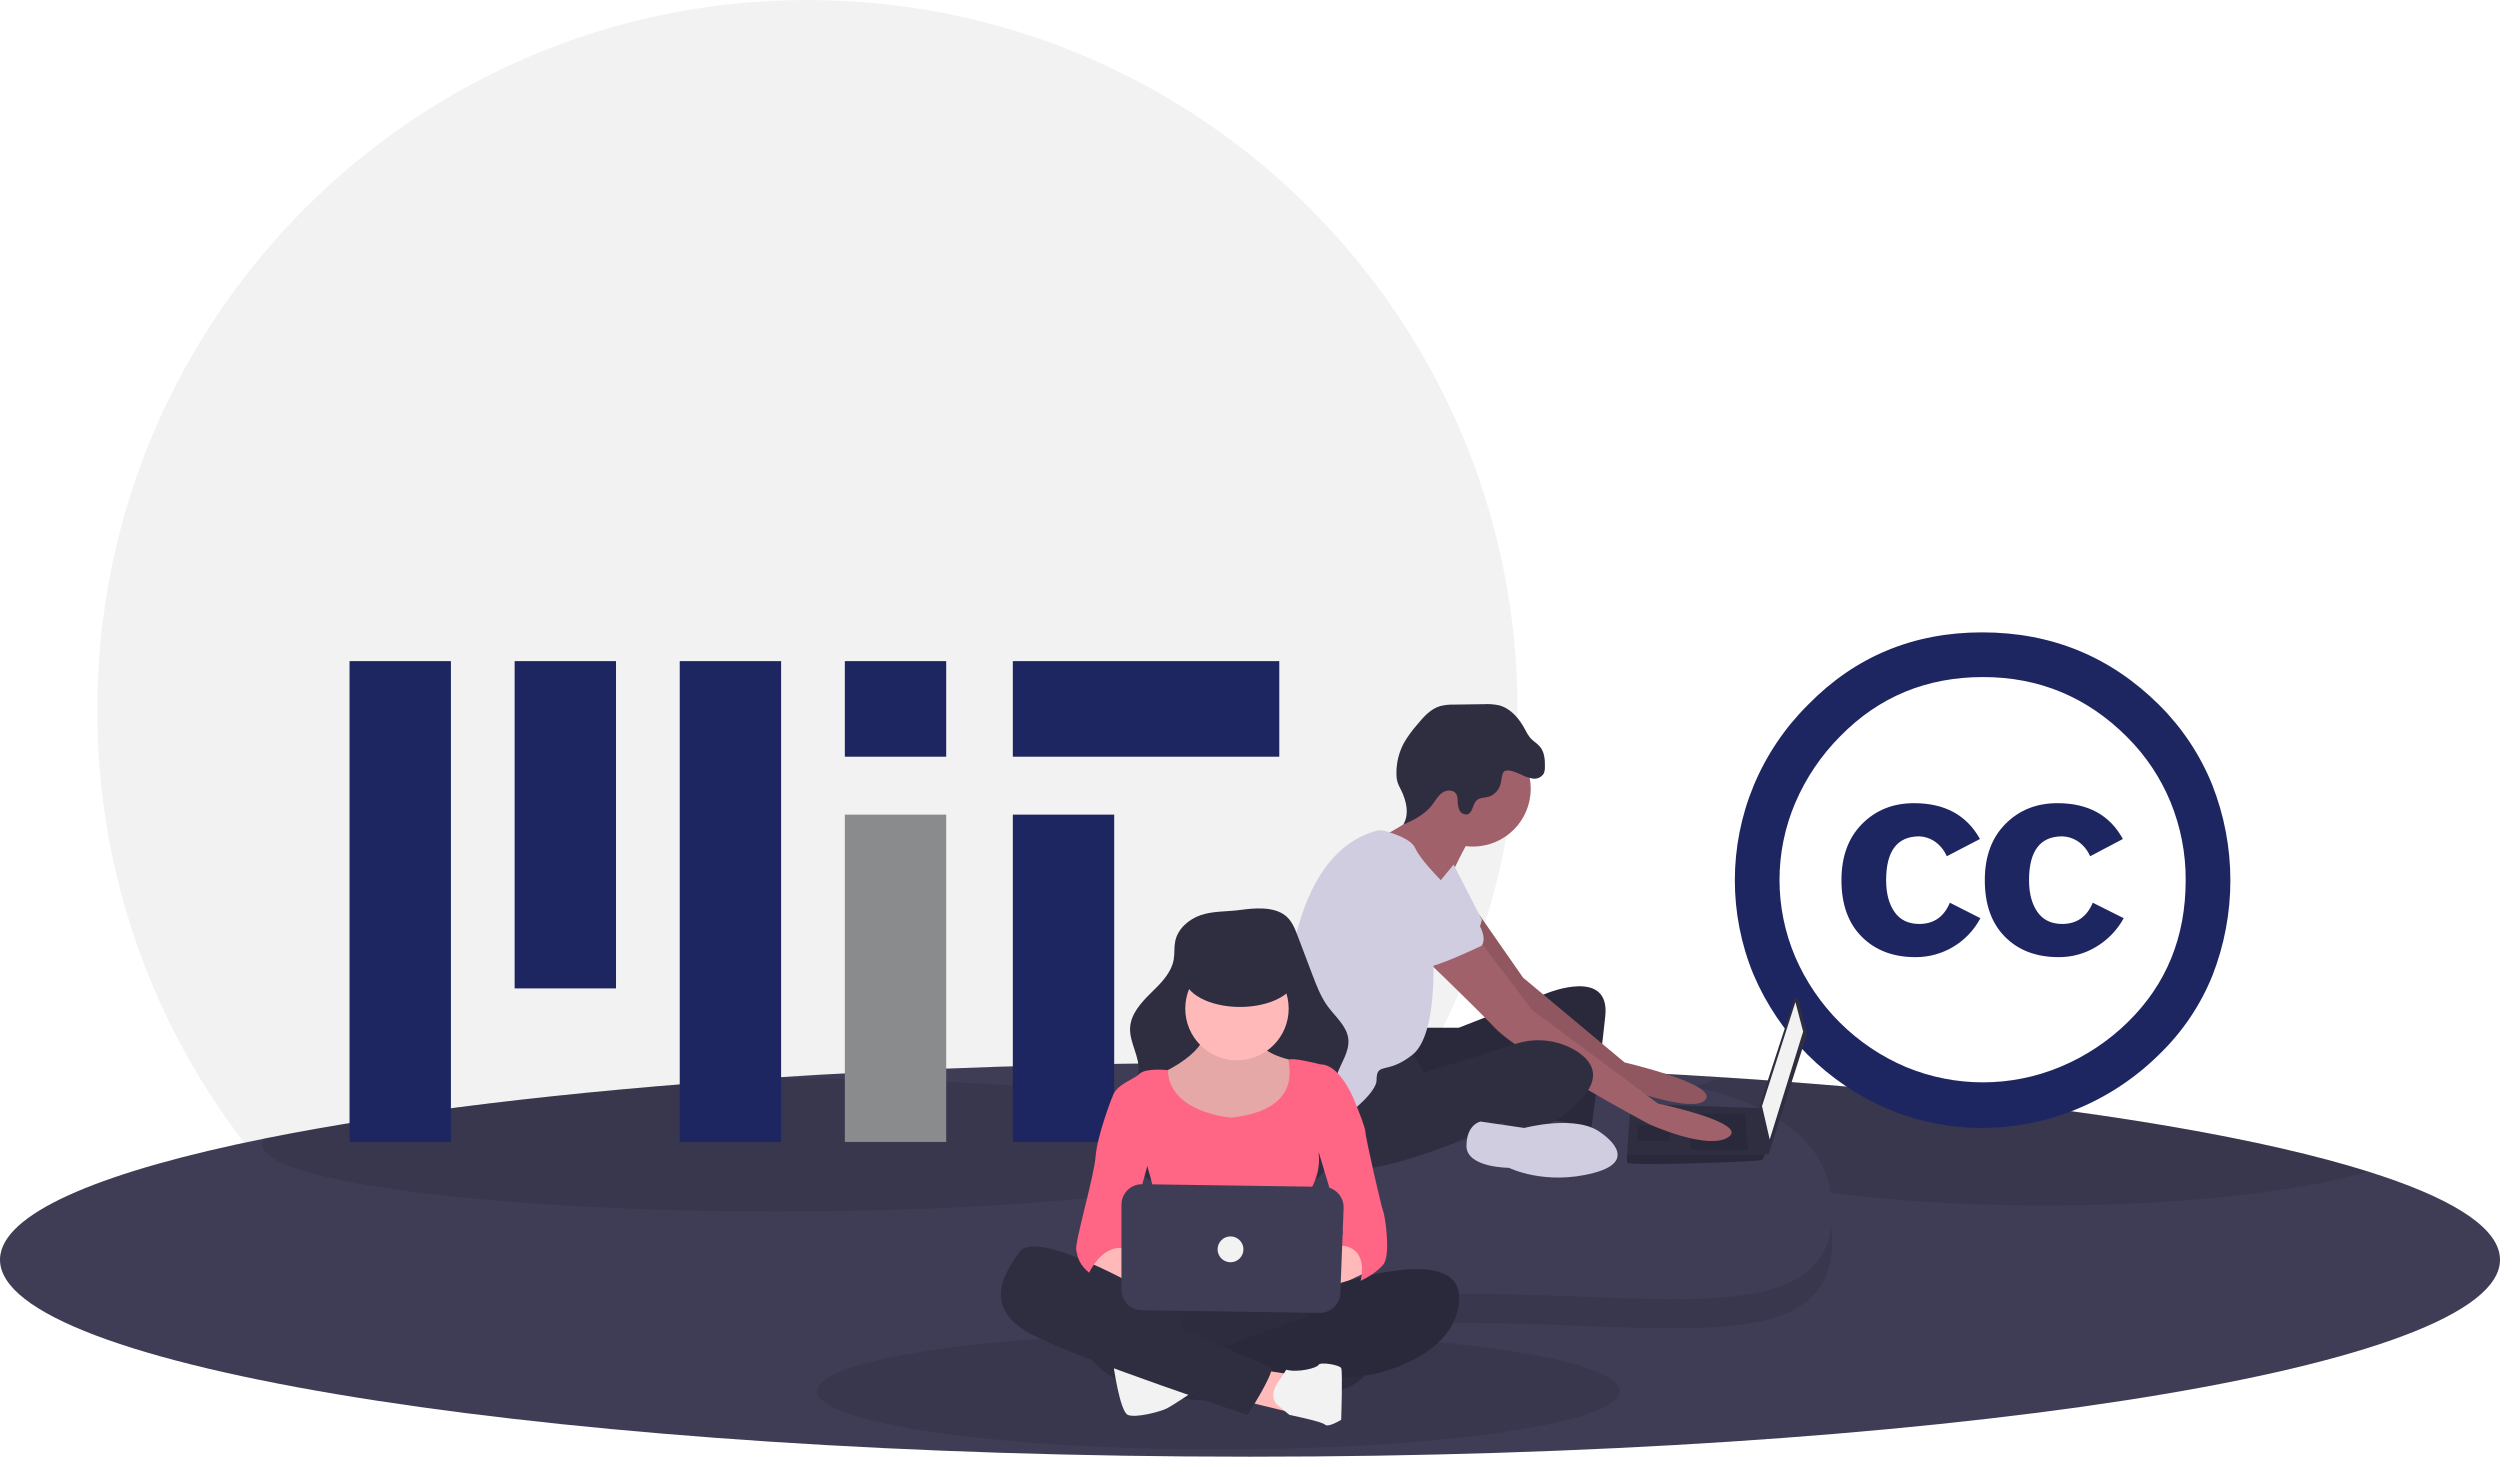
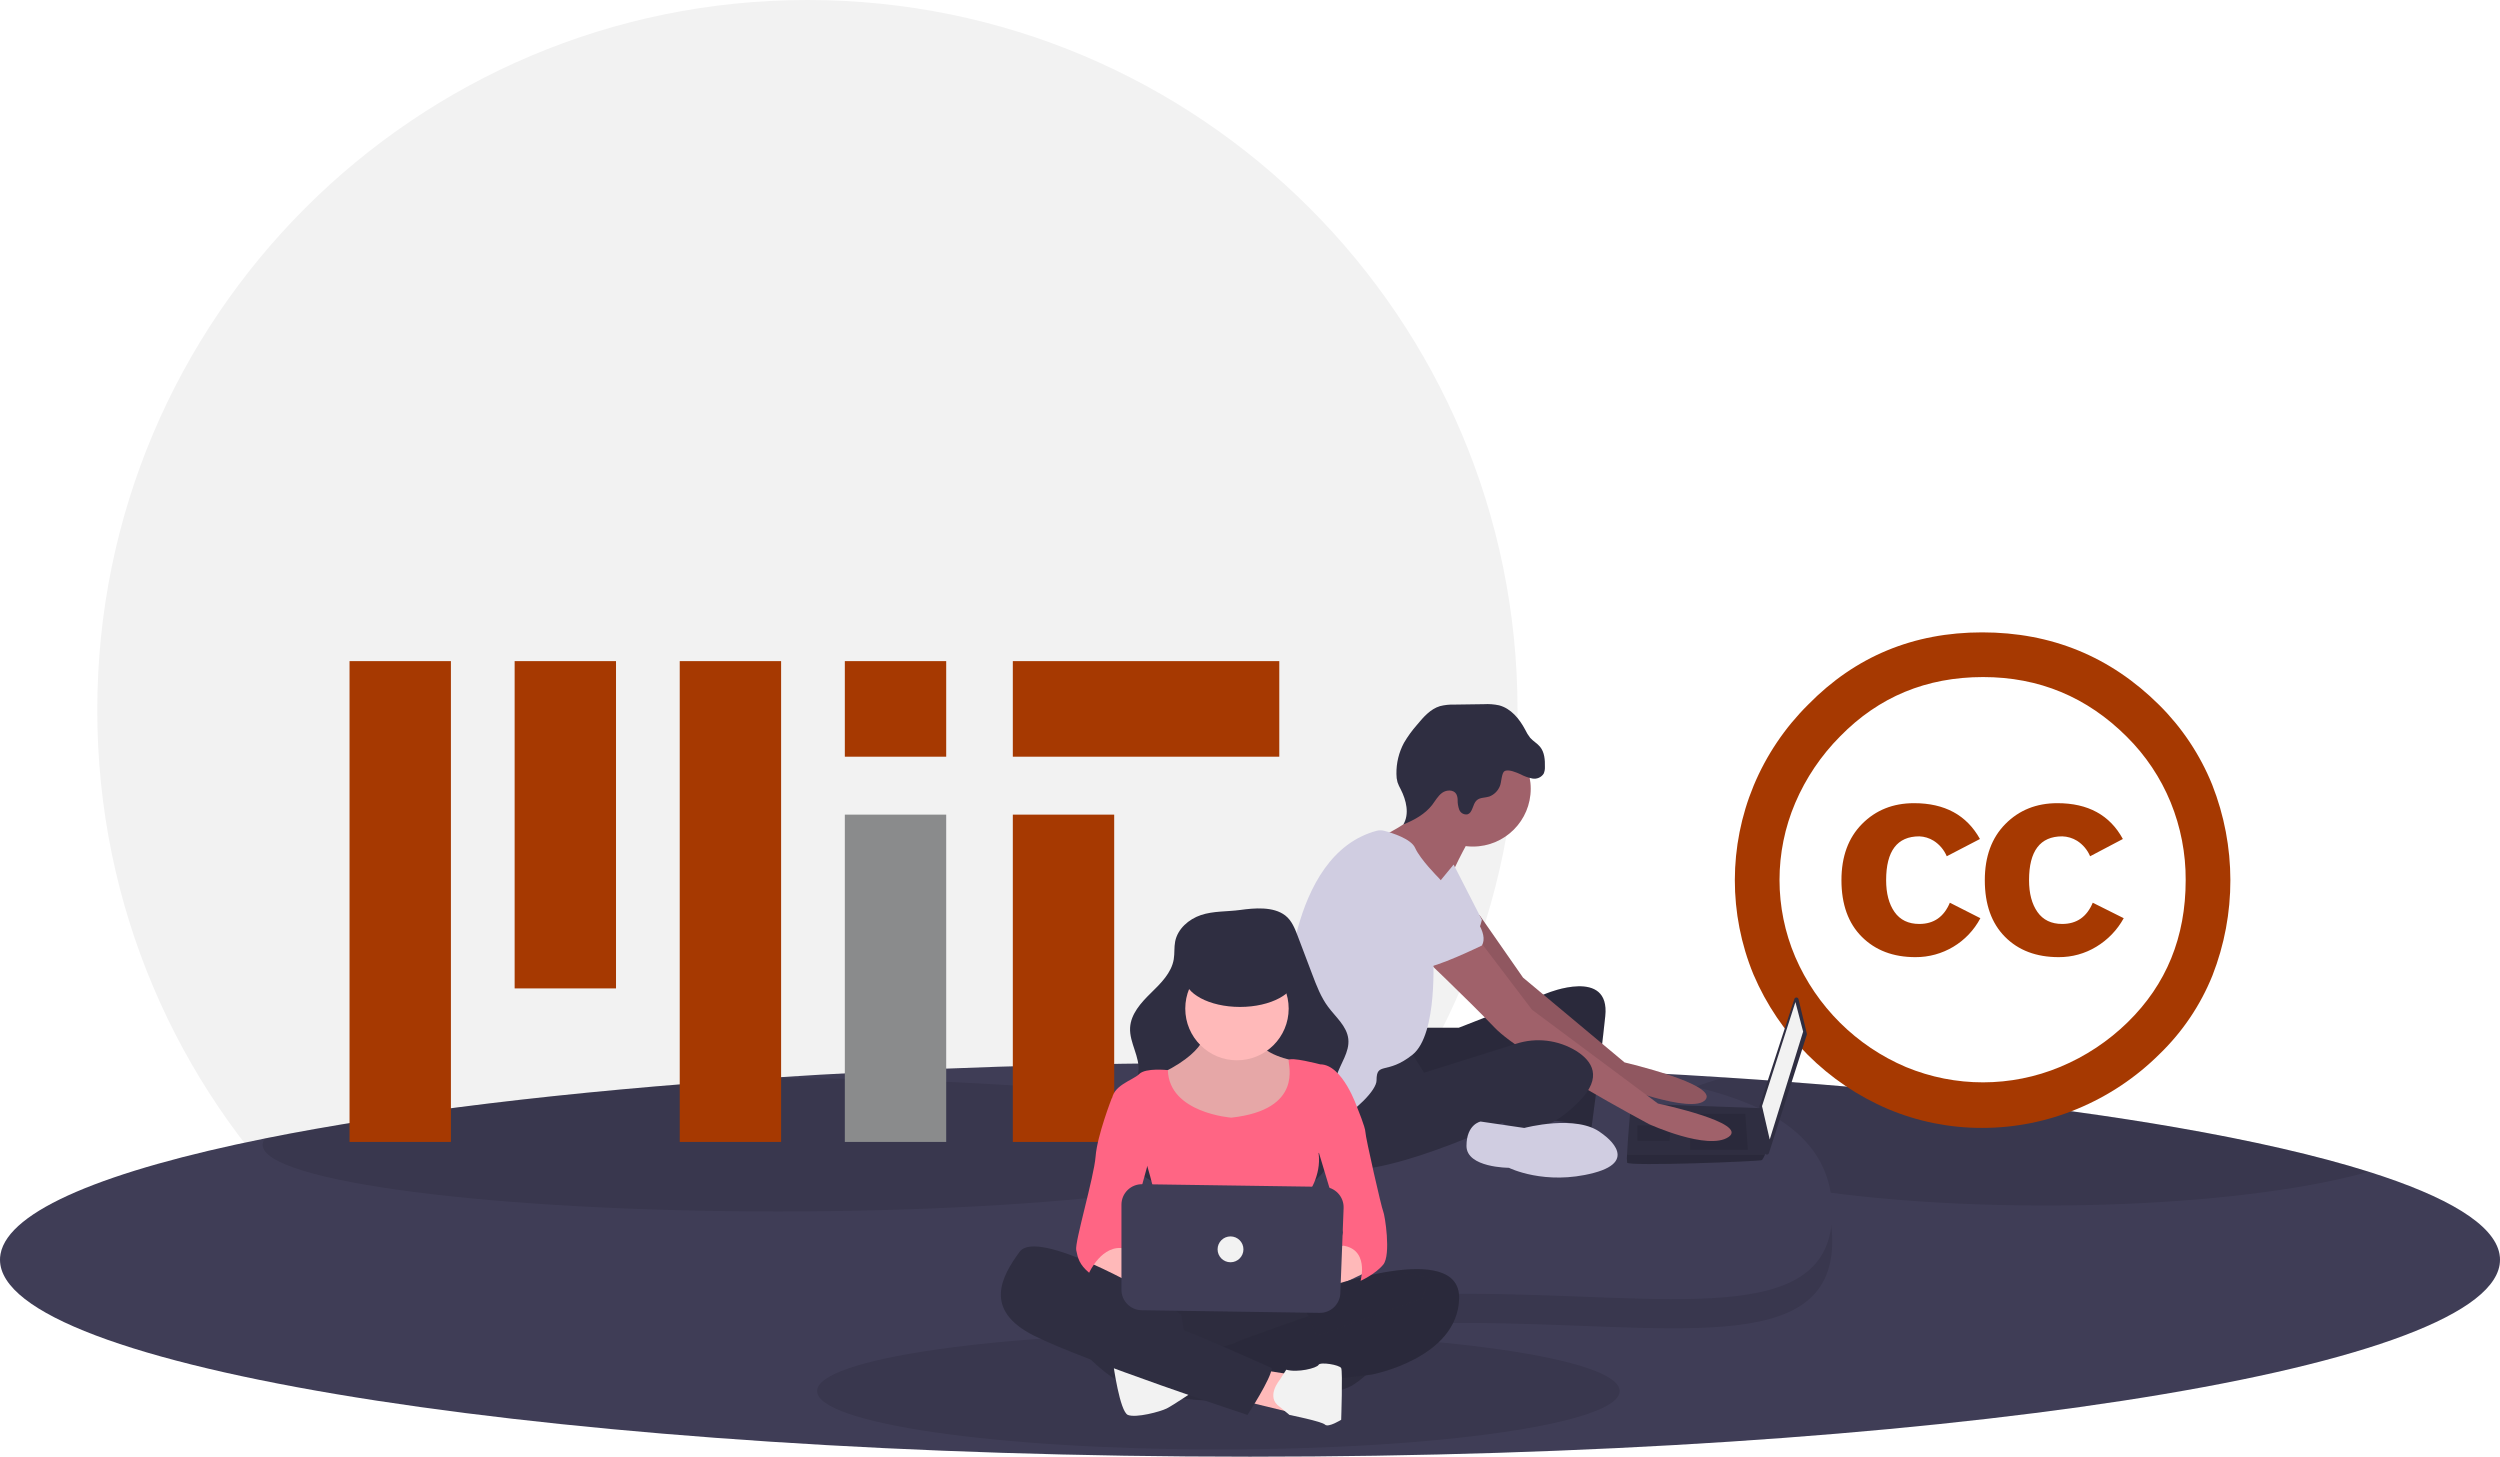
<svg xmlns="http://www.w3.org/2000/svg" id="a58ef234-55dd-4456-b368-278f056cc5c7" data-name="Layer 1" width="1028" height="598.997" viewBox="0 0 1028 598.997">
  <circle cx="332.005" cy="292.004" r="292.004" fill="#f2f2f2" />
  <path d="M1114,668.499a13.69,13.69,0,0,1-.17,2.12c-7.14,43.76-234.46,78.88-513.83,78.88s-506.69-35.12-513.83-78.88a13.675,13.675,0,0,1-.17-2.12c0-.2,0-.41.02-.61,0-.11.01-.21.01-.32a.489.489,0,0,0,.01-.12c.04-.45.1-.88.18-1.32,3.26-17.89,43.35-34.33,108.74-47.5,53.48-10.77,123.89-19.36,204.93-24.76,61.5-4.1,129.12-6.37,200.11-6.37,57.12,0,112.06,1.47,163.38,4.17h.02q16.11.855,31.74,1.87c71.33,4.62,134.63,11.69,185.63,20.54,31.37,5.45,58.1,11.58,79.19,18.22h.01c32.46,10.23,51.6,21.7,53.81,33.83.08.44.14.87.18,1.32a.487.487,0,0,0,.01.12c0,.11.01.21.01.32C1114,668.089,1114,668.299,1114,668.499Z" transform="translate(-86 -150.5013)" fill="#3f3d56" />
  <ellipse cx="501" cy="571.997" rx="165" ry="24" opacity="0.1" />
  <path d="M1059.96,632.299c-5.77,1.65-12.27,3.18-19.4,4.58-29.36,5.78-69.42,9.33-113.53,9.33-49.28,0-93.45-4.43-123.38-11.44-24.84-5.82-39.88-13.39-39.88-21.7,0-7.3,11.64-14.06,31.37-19.53,71.33,4.62,134.63,11.69,185.63,20.54C1012.14,619.529,1038.87,625.659,1059.96,632.299Z" transform="translate(-86 -150.5013)" opacity="0.1" />
  <path d="M618,621.249c0,15.13-94.92,27.4-212,27.4s-212-12.27-212-27.4a4.372,4.372,0,0,1,.96-2.62c53.48-10.77,123.89-19.36,204.93-24.76q3.045-.015,6.11-.01C523.08,593.859,618,606.119,618,621.249Z" transform="translate(-86 -150.5013)" opacity="0.1" />
-   <rect x="416.472" y="334.975" width="41.685" height="134.584" fill="#1d2660" />
-   <rect x="279.506" y="271.851" width="41.685" height="197.708" fill="#1d2660" />
-   <rect x="143.73" y="271.851" width="41.685" height="197.708" fill="#1d2660" />
-   <rect x="211.618" y="271.851" width="41.685" height="134.584" fill="#1d2660" />
-   <rect x="347.393" y="271.851" width="41.685" height="39.303" fill="#1d2660" />
+   <rect x="416.472" y="334.975" width="41.685" height="134.584" fill="#a63901" />
+   <rect x="279.506" y="271.851" width="41.685" height="197.708" fill="#a63901" />
+   <rect x="143.73" y="271.851" width="41.685" height="197.708" fill="#a63901" />
+   <rect x="211.618" y="271.851" width="41.685" height="134.584" fill="#a63901" />
+   <rect x="347.393" y="271.851" width="41.685" height="39.303" fill="#a63901" />
  <rect x="347.393" y="334.975" width="41.685" height="134.584" fill="#8a8b8c" />
-   <rect x="416.472" y="271.851" width="109.573" height="39.303" fill="#1d2660" />
-   <path d="M901.062,410.53q42.748,0,72.774,29.839A97.983,97.983,0,0,1,995.668,473.208a107.346,107.346,0,0,1,.096,78.409,93.533,93.533,0,0,1-21.739,32.294,104.704,104.704,0,0,1-33.841,22.561,101.425,101.425,0,0,1-39.114,7.823,99.015,99.015,0,0,1-38.662-7.734A104.845,104.845,0,0,1,807.007,551.165a101.764,101.764,0,0,1,.089-77.594A102.307,102.307,0,0,1,829.565,440.185Q858.674,410.537,901.062,410.53Zm.369,18.377q-34.93,0-58.768,24.379A87.595,87.595,0,0,0,824.197,480.668a80.789,80.789,0,0,0,0,63.311,86.249,86.249,0,0,0,45.577,45.31,82.687,82.687,0,0,0,63.41-.089,87.995,87.995,0,0,0,27.741-18.374q23.831-23.287,23.828-58.405a83.659,83.659,0,0,0-6.186-32.02,81.465,81.465,0,0,0-18.002-26.929Q935.989,428.909,901.431,428.908Zm-1.277,66.591-13.649,7.097a14.006,14.006,0,0,0-5.365-6.368,12.087,12.087,0,0,0-5.916-1.818q-13.64,0-13.646,18.011,0,8.186,3.454,13.095,3.458,4.914,10.192,4.916,8.916,0,12.557-8.733l12.551,6.368a29.99,29.99,0,0,1-26.745,16.012q-13.644,0-22.016-8.37-8.367-8.367-8.367-23.284,0-14.557,8.46-23.105,8.458-8.549,21.38-8.552Q891.97,480.757,900.155,495.498Zm58.765,0-13.465,7.097a13.992,13.992,0,0,0-5.368-6.368,12.373,12.373,0,0,0-6.094-1.818q-13.644,0-13.649,18.011,0,8.186,3.458,13.095,3.453,4.914,10.192,4.916,8.907,0,12.548-8.733l12.735,6.368a31.277,31.277,0,0,1-11.274,11.736,29.398,29.398,0,0,1-15.464,4.276q-13.831,0-22.099-8.37-8.291-8.367-8.284-23.284,0-14.557,8.463-23.105,8.453-8.549,21.373-8.552Q950.912,480.757,958.919,495.498Z" transform="translate(-86 -150.5013)" fill="#1d2660" />
+   <rect x="416.472" y="271.851" width="109.573" height="39.303" fill="#a63901" />
+   <path d="M901.062,410.53q42.748,0,72.774,29.839A97.983,97.983,0,0,1,995.668,473.208a107.346,107.346,0,0,1,.096,78.409,93.533,93.533,0,0,1-21.739,32.294,104.704,104.704,0,0,1-33.841,22.561,101.425,101.425,0,0,1-39.114,7.823,99.015,99.015,0,0,1-38.662-7.734A104.845,104.845,0,0,1,807.007,551.165a101.764,101.764,0,0,1,.089-77.594A102.307,102.307,0,0,1,829.565,440.185Q858.674,410.537,901.062,410.53Zm.369,18.377q-34.93,0-58.768,24.379A87.595,87.595,0,0,0,824.197,480.668a80.789,80.789,0,0,0,0,63.311,86.249,86.249,0,0,0,45.577,45.31,82.687,82.687,0,0,0,63.41-.089,87.995,87.995,0,0,0,27.741-18.374q23.831-23.287,23.828-58.405a83.659,83.659,0,0,0-6.186-32.02,81.465,81.465,0,0,0-18.002-26.929Q935.989,428.909,901.431,428.908Zm-1.277,66.591-13.649,7.097a14.006,14.006,0,0,0-5.365-6.368,12.087,12.087,0,0,0-5.916-1.818q-13.64,0-13.646,18.011,0,8.186,3.454,13.095,3.458,4.914,10.192,4.916,8.916,0,12.557-8.733l12.551,6.368a29.99,29.99,0,0,1-26.745,16.012q-13.644,0-22.016-8.37-8.367-8.367-8.367-23.284,0-14.557,8.46-23.105,8.458-8.549,21.38-8.552Q891.97,480.757,900.155,495.498Zm58.765,0-13.465,7.097a13.992,13.992,0,0,0-5.368-6.368,12.373,12.373,0,0,0-6.094-1.818q-13.644,0-13.649,18.011,0,8.186,3.458,13.095,3.453,4.914,10.192,4.916,8.907,0,12.548-8.733l12.735,6.368a31.277,31.277,0,0,1-11.274,11.736,29.398,29.398,0,0,1-15.464,4.276q-13.831,0-22.099-8.37-8.291-8.367-8.284-23.284,0-14.557,8.463-23.105,8.453-8.549,21.373-8.552Q950.912,480.757,958.919,495.498Z" transform="translate(-86 -150.5013)" fill="#a63901" />
  <path d="M839.417,660.837c0,48.737-67.934,33.663-151.113,33.663s-150.104,15.075-150.104-33.663,67.925-59.337,151.104-59.337S839.417,612.099,839.417,660.837Z" transform="translate(-86 -150.5013)" opacity="0.1" />
  <path d="M839.417,648.837c0,48.737-67.934,33.663-151.113,33.663s-150.104,15.075-150.104-33.663,67.925-59.337,151.104-59.337S839.417,600.099,839.417,648.837Z" transform="translate(-86 -150.5013)" fill="#3f3d56" />
  <path d="M825.542,561.343l3.434,14.164a.885.885,0,0,1-.017.478l-15.575,48.673a.885.885,0,0,1-1.722-.17l-2.155-18.961a.885.885,0,0,1,.038-.374l14.297-43.876A.885.885,0,0,1,825.542,561.343Z" transform="translate(-86 -150.5013)" fill="#2f2e41" />
  <polygon points="738.278 412.038 741.449 424.19 727.711 468.572 724.541 454.835 738.278 412.038" fill="#f2f2f2" />
  <path d="M755.064,628.584c.528,1.585,54.949-.528,55.477-1.057a11.469,11.469,0,0,0,1.162-2.113c.497-1.057.951-2.113.951-2.113l-2.113-17.108L756.649,604.279s-1.347,14.498-1.622,21.134A15.853,15.853,0,0,0,755.064,628.584Z" transform="translate(-86 -150.5013)" fill="#2f2e41" />
  <polygon points="717.673 458.005 718.729 472.799 694.953 472.799 694.953 458.005 717.673 458.005" opacity="0.1" />
  <polygon points="687.028 462.76 687.17 462.732 686.5 469.1 673.291 469.1 673.291 462.76 687.028 462.76" opacity="0.1" />
  <path d="M755.064,628.584c.528,1.585,54.949-.528,55.477-1.057a11.469,11.469,0,0,0,1.162-2.113H755.027A15.853,15.853,0,0,0,755.064,628.584Z" transform="translate(-86 -150.5013)" opacity="0.1" />
  <path d="M671.055,573.106h14.794l36.457-14.266s25.889-10.567,23.776,9.51S740.27,615.375,740.27,615.375s-11.624-5.284-17.964-3.698-2.113-32.23-2.113-32.23-51.779,24.833-56.534,21.663-5.812-25.361-5.812-25.361Z" transform="translate(-86 -150.5013)" fill="#2f2e41" />
  <path d="M671.055,573.106h14.794l36.457-14.266s25.889-10.567,23.776,9.51S740.27,615.375,740.27,615.375s-11.624-5.284-17.964-3.698-2.113-32.23-2.113-32.23-51.779,24.833-56.534,21.663-5.812-25.361-5.812-25.361Z" transform="translate(-86 -150.5013)" opacity="0.1" />
  <path d="M694.363,526.777l17.904,25.723,41.74,34.871s38.57,8.982,33.286,15.322-37.513-6.34-37.513-6.34S701.7,561.483,700.115,558.841s-19.021-27.474-19.021-27.474Z" transform="translate(-86 -150.5013)" fill="#a0616a" />
  <path d="M694.363,526.777l17.904,25.723,41.74,34.871s38.57,8.982,33.286,15.322-37.513-6.34-37.513-6.34S701.7,561.483,700.115,558.841s-19.021-27.474-19.021-27.474Z" transform="translate(-86 -150.5013)" opacity="0.1" />
  <circle cx="605.661" cy="324.331" r="23.776" fill="#a0616a" />
  <path d="M690.076,495.967s-7.925,13.737-9.51,21.134-23.776-14.794-23.776-14.794l-2.906-7.661s20.87-9.775,19.285-17.7S690.076,495.967,690.076,495.967Z" transform="translate(-86 -150.5013)" fill="#a0616a" />
  <path d="M683.736,506.005l11.624,22.719s-2.642,11.095-6.869,12.152-22.191-13.737-22.191-13.737Z" transform="translate(-86 -150.5013)" fill="#d0cde1" />
  <path d="M694.303,537.178l21.663,28.531,51.779,38.57s37.513,7.925,29.06,13.737-32.758-5.284-32.758-5.284-52.307-28.003-63.403-39.627-31.701-31.173-31.701-31.173Z" transform="translate(-86 -150.5013)" fill="#a0616a" />
  <path d="M665.244,581.56l6.34,10.039,37.839-11.905a29.751,29.751,0,0,1,24.771,2.989c6.604,4.161,10.831,10.765,1.321,20.54-19.021,19.549-31.701,8.982-31.701,8.982s-63.931,30.116-74.498,15.322-11.095-22.191-11.095-22.191S658.903,579.975,665.244,581.56Z" transform="translate(-86 -150.5013)" fill="#2f2e41" />
  <path d="M744.497,616.432s16.907,11.095-3.17,16.379-34.871-2.113-34.871-2.113-17.436,0-17.436-8.982,5.812-10.039,5.812-10.039l17.964,2.642S734.458,608.506,744.497,616.432Z" transform="translate(-86 -150.5013)" fill="#d0cde1" />
  <path d="M711.166,468.851a17.728,17.728,0,0,0,4.982,1.785,4.548,4.548,0,0,0,4.595-1.969,6.181,6.181,0,0,0,.522-2.795c.064-2.901-.146-6.038-1.985-8.283-1.17-1.429-2.878-2.33-4.089-3.724a17.598,17.598,0,0,1-2.067-3.378c-2.356-4.424-5.843-8.676-10.69-9.951a23.183,23.183,0,0,0-6.24-.477l-12.206.172a21.251,21.251,0,0,0-5.872.632c-3.929,1.188-6.789,4.492-9.409,7.651a47.851,47.851,0,0,0-5.396,7.448,26.133,26.133,0,0,0-3.098,12.804,11.98,11.98,0,0,0,.439,3.388,18.801,18.801,0,0,0,1.332,2.925c2.289,4.496,3.648,10.112,1.07,14.449,4.478-1.829,8.909-4.228,11.863-8.058,1.321-1.714,2.358-3.72,4.119-4.977s4.631-1.367,5.761.479a5.163,5.163,0,0,1,.583,2.418,11.084,11.084,0,0,0,.668,4.081,3.058,3.058,0,0,0,3.322,1.896c2.3-.648,2.08-4.179,3.852-5.782,1.346-1.218,3.422-.985,5.15-1.538a7.643,7.643,0,0,0,4.387-4.321c.655-1.468.645-5.31,1.884-6.105C706.194,466.625,709.726,468.21,711.166,468.851Z" transform="translate(-86 -150.5013)" fill="#2f2e41" />
  <path d="M651.996,492.139a6.271,6.271,0,0,1,3.264.008c3.392.911,10.995,3.321,12.625,6.989,2.113,4.755,9.51,12.152,9.51,12.152s10.039,10.039,7.925,16.907-10.039,14.794-10.039,14.794,2.113,32.758-8.454,41.212-14.794,2.642-14.794,10.567-32.758,32.758-39.098,17.436c0,0,3.17-28.531,2.113-38.57C614.008,563.741,615.533,502.011,651.996,492.139Z" transform="translate(-86 -150.5013)" fill="#d0cde1" />
  <path d="M668.942,505.477s32.23,23.776,26.418,33.815c0,0-19.549,9.51-23.776,8.982s-20.606-19.021-24.833-20.606S640.411,497.552,668.942,505.477Z" transform="translate(-86 -150.5013)" fill="#d0cde1" />
  <path d="M579.811,526.783c-5.013,1.693-9.554,5.652-10.58,10.843-.476,2.406-.184,4.907-.585,7.327-.929,5.612-5.334,9.897-9.396,13.878s-8.258,8.606-8.555,14.286c-.325,6.22,4.186,12.047,3.406,18.226-.907,7.179-8.489,11.831-10.364,18.82-1.252,4.667.282,9.694,2.805,13.815,4.809,7.852,13.028,13.183,21.781,16.041s18.075,3.459,27.282,3.556c11.211.117,23.383-.845,31.806-8.244a25.48,25.48,0,0,0,8.459-16.588c.8-8.571-2.777-17.426-.31-25.673,1.553-5.19,5.447-9.93,4.866-15.316-.568-5.266-5.168-8.999-8.323-13.253-2.946-3.972-4.734-8.663-6.486-13.288l-5.995-15.824c-1.178-3.111-2.473-6.382-5.099-8.424-4.917-3.822-12.822-3.071-18.572-2.283C590.619,525.412,584.94,525.051,579.811,526.783Z" transform="translate(-86 -150.5013)" fill="#2f2e41" />
  <path d="M581.688,572.877s2.657,8.637-17.274,18.602,1.993,20.595,1.993,20.595l23.253,5.315s23.917-3.322,26.575-7.308,7.308-17.274,5.979-19.267a31.061,31.061,0,0,0-3.322-3.986s-15.945-2.657-15.281-9.966S581.688,572.877,581.688,572.877Z" transform="translate(-86 -150.5013)" fill="#ffb9b9" />
  <path d="M581.688,572.877s2.657,8.637-17.274,18.602,1.993,20.595,1.993,20.595l23.253,5.315s23.917-3.322,26.575-7.308,7.308-17.274,5.979-19.267a31.061,31.061,0,0,0-3.322-3.986s-15.945-2.657-15.281-9.966S581.688,572.877,581.688,572.877Z" transform="translate(-86 -150.5013)" opacity="0.1" />
  <circle cx="508.643" cy="414.736" r="21.26" fill="#ffb9b9" />
  <path d="M592.318,610.082s-25.604-1.872-26.089-19.539c0,0-9.122-1.057-11.78,1.601s-11.294,4.651-11.294,11.294,14.616,26.575,14.616,26.575,7.972,26.575,4.651,31.225-3.986,16.609-3.986,16.609,33.218-2.657,38.533,0,26.575,2.657,27.904,0-1.329-35.876-1.329-35.876,5.979-7.972,4.651-17.274L644.139,606.096s-5.979-17.938-15.281-17.938c0,0-12.623-3.322-12.955-1.661S622.215,606.76,592.318,610.082Z" transform="translate(-86 -150.5013)" fill="#ff6584" />
  <path d="M532.525,668.547s5.979,9.301,21.26,11.294,17.938-3.322,16.609-4.651-17.274-7.308-17.274-7.308l-9.301-7.308Z" transform="translate(-86 -150.5013)" fill="#ffb9b9" />
  <path d="M641.481,660.574l-17.274,9.966s-22.589-1.329-13.952,5.315,24.582,3.986,24.582,3.986l15.281-7.308Z" transform="translate(-86 -150.5013)" fill="#ffb9b9" />
  <path d="M555.113,677.848s-15.945,39.198,3.322,45.177,72.416,4.651,84.375-3.322,15.281-18.602,13.287-21.924-15.281-12.623-24.582-13.287S555.113,677.848,555.113,677.848Z" transform="translate(-86 -150.5013)" fill="#2f2e41" />
  <path d="M555.113,677.848s-15.945,39.198,3.322,45.177,72.416,4.651,84.375-3.322,15.281-18.602,13.287-21.924-15.281-12.623-24.582-13.287S555.113,677.848,555.113,677.848Z" transform="translate(-86 -150.5013)" opacity="0.05" />
  <path d="M630.378,680.283s56.281-20.373,55.617,4.208-35.876,31.225-35.876,31.225l-10.63,1.329-58.465,1.993s1.993-10.63-2.657-11.959c0,0,15.281-3.986,15.945-4.651s38.533-13.952,41.191-14.616,10.63-5.979,16.609-5.315c0,0,6.644-5.315,13.952-3.986l-20.595,1.329Z" transform="translate(-86 -150.5013)" fill="#2f2e41" />
  <path d="M630.378,680.283s56.281-20.373,55.617,4.208-35.876,31.225-35.876,31.225l-10.63,1.329-58.465,1.993s1.993-10.63-2.657-11.959c0,0,15.281-3.986,15.945-4.651s38.533-13.952,41.191-14.616,10.63-5.979,16.609-5.315c0,0,6.644-5.315,13.952-3.986l-20.595,1.329Z" transform="translate(-86 -150.5013)" opacity="0.1" />
  <polygon points="534.434 533.081 541.53 549.271 584.714 533.99 588.036 525.354 576.741 523.36 554.035 527.347 544.187 530.004 534.434 533.081" fill="#2f2e41" />
  <polygon points="534.434 533.081 541.53 549.271 584.714 533.99 588.036 525.354 576.741 523.36 554.035 527.347 544.187 530.004 534.434 533.081" opacity="0.1" />
  <path d="M528.538,703.094s12.623,15.945,27.239,19.931,22.589-1.329,22.589-1.329L573.716,703.094l-1.993-11.959L563.086,685.156l-17.274-7.972-20.595-6.644s-8.637-1.329-8.637,0,7.972,21.26,7.972,21.26Z" transform="translate(-86 -150.5013)" fill="#2f2e41" />
  <path d="M543.819,711.731s2.657,19.267,5.979,20.595,13.287-1.329,15.945-2.657,11.691-7.459,11.691-7.459S545.812,710.402,543.819,711.731Z" transform="translate(-86 -150.5013)" fill="#f2f2f2" />
  <polygon points="518.277 563.223 530.9 565.216 529.571 580.496 511.964 576.22 518.277 563.223" fill="#ffb9b9" />
  <path d="M612.186,717.977s-5.916,7.042.063,11.028l3.986,3.322s13.287,2.657,14.616,3.986,6.644-1.993,6.644-1.993.664-19.931,0-21.26-8.637-2.657-9.301-1.329-8.637,3.322-13.287,1.993Z" transform="translate(-86 -150.5013)" fill="#f2f2f2" />
  <path d="M559.099,682.499s-46.506-27.239-53.814-17.274-15.281,23.917,5.979,34.547,87.697,32.554,87.697,32.554,9.966-15.281,9.966-19.267c0,0-35.212-15.945-41.191-17.274s-29.897-16.609-33.219-17.938-7.972-5.315-7.972-5.315Z" transform="translate(-86 -150.5013)" fill="#2f2e41" />
  <path d="M545.812,600.117l-2.657,1.993s-5.979,15.281-6.644,23.917-8.637,35.212-7.972,38.533,1.329,5.979,5.315,9.301c0,0,5.315-11.959,14.616-9.966l11.294-41.191Z" transform="translate(-86 -150.5013)" fill="#ff6584" />
  <path d="M638.824,600.117l5.315,5.979s3.322,7.972,3.322,9.966,6.644,31.225,7.308,32.554,3.322,17.938,0,21.924-9.301,6.644-9.301,6.644,3.986-13.952-8.637-14.616l1.329-5.315-11.959-39.862Z" transform="translate(-86 -150.5013)" fill="#ff6584" />
  <path d="M547.141,645.858v34.995a8.413,8.413,0,0,0,8.289,8.413l73.185,1.084a8.413,8.413,0,0,0,8.532-8.089l1.346-34.999a8.413,8.413,0,0,0-8.285-8.736l-74.531-1.08A8.413,8.413,0,0,0,547.141,645.858Z" transform="translate(-86 -150.5013)" fill="#3f3d56" />
  <ellipse cx="509.89" cy="401.732" rx="22.884" ry="12.322" fill="#2f2e41" />
  <circle cx="505.986" cy="513.727" r="5.315" fill="#f2f2f2" />
</svg>
